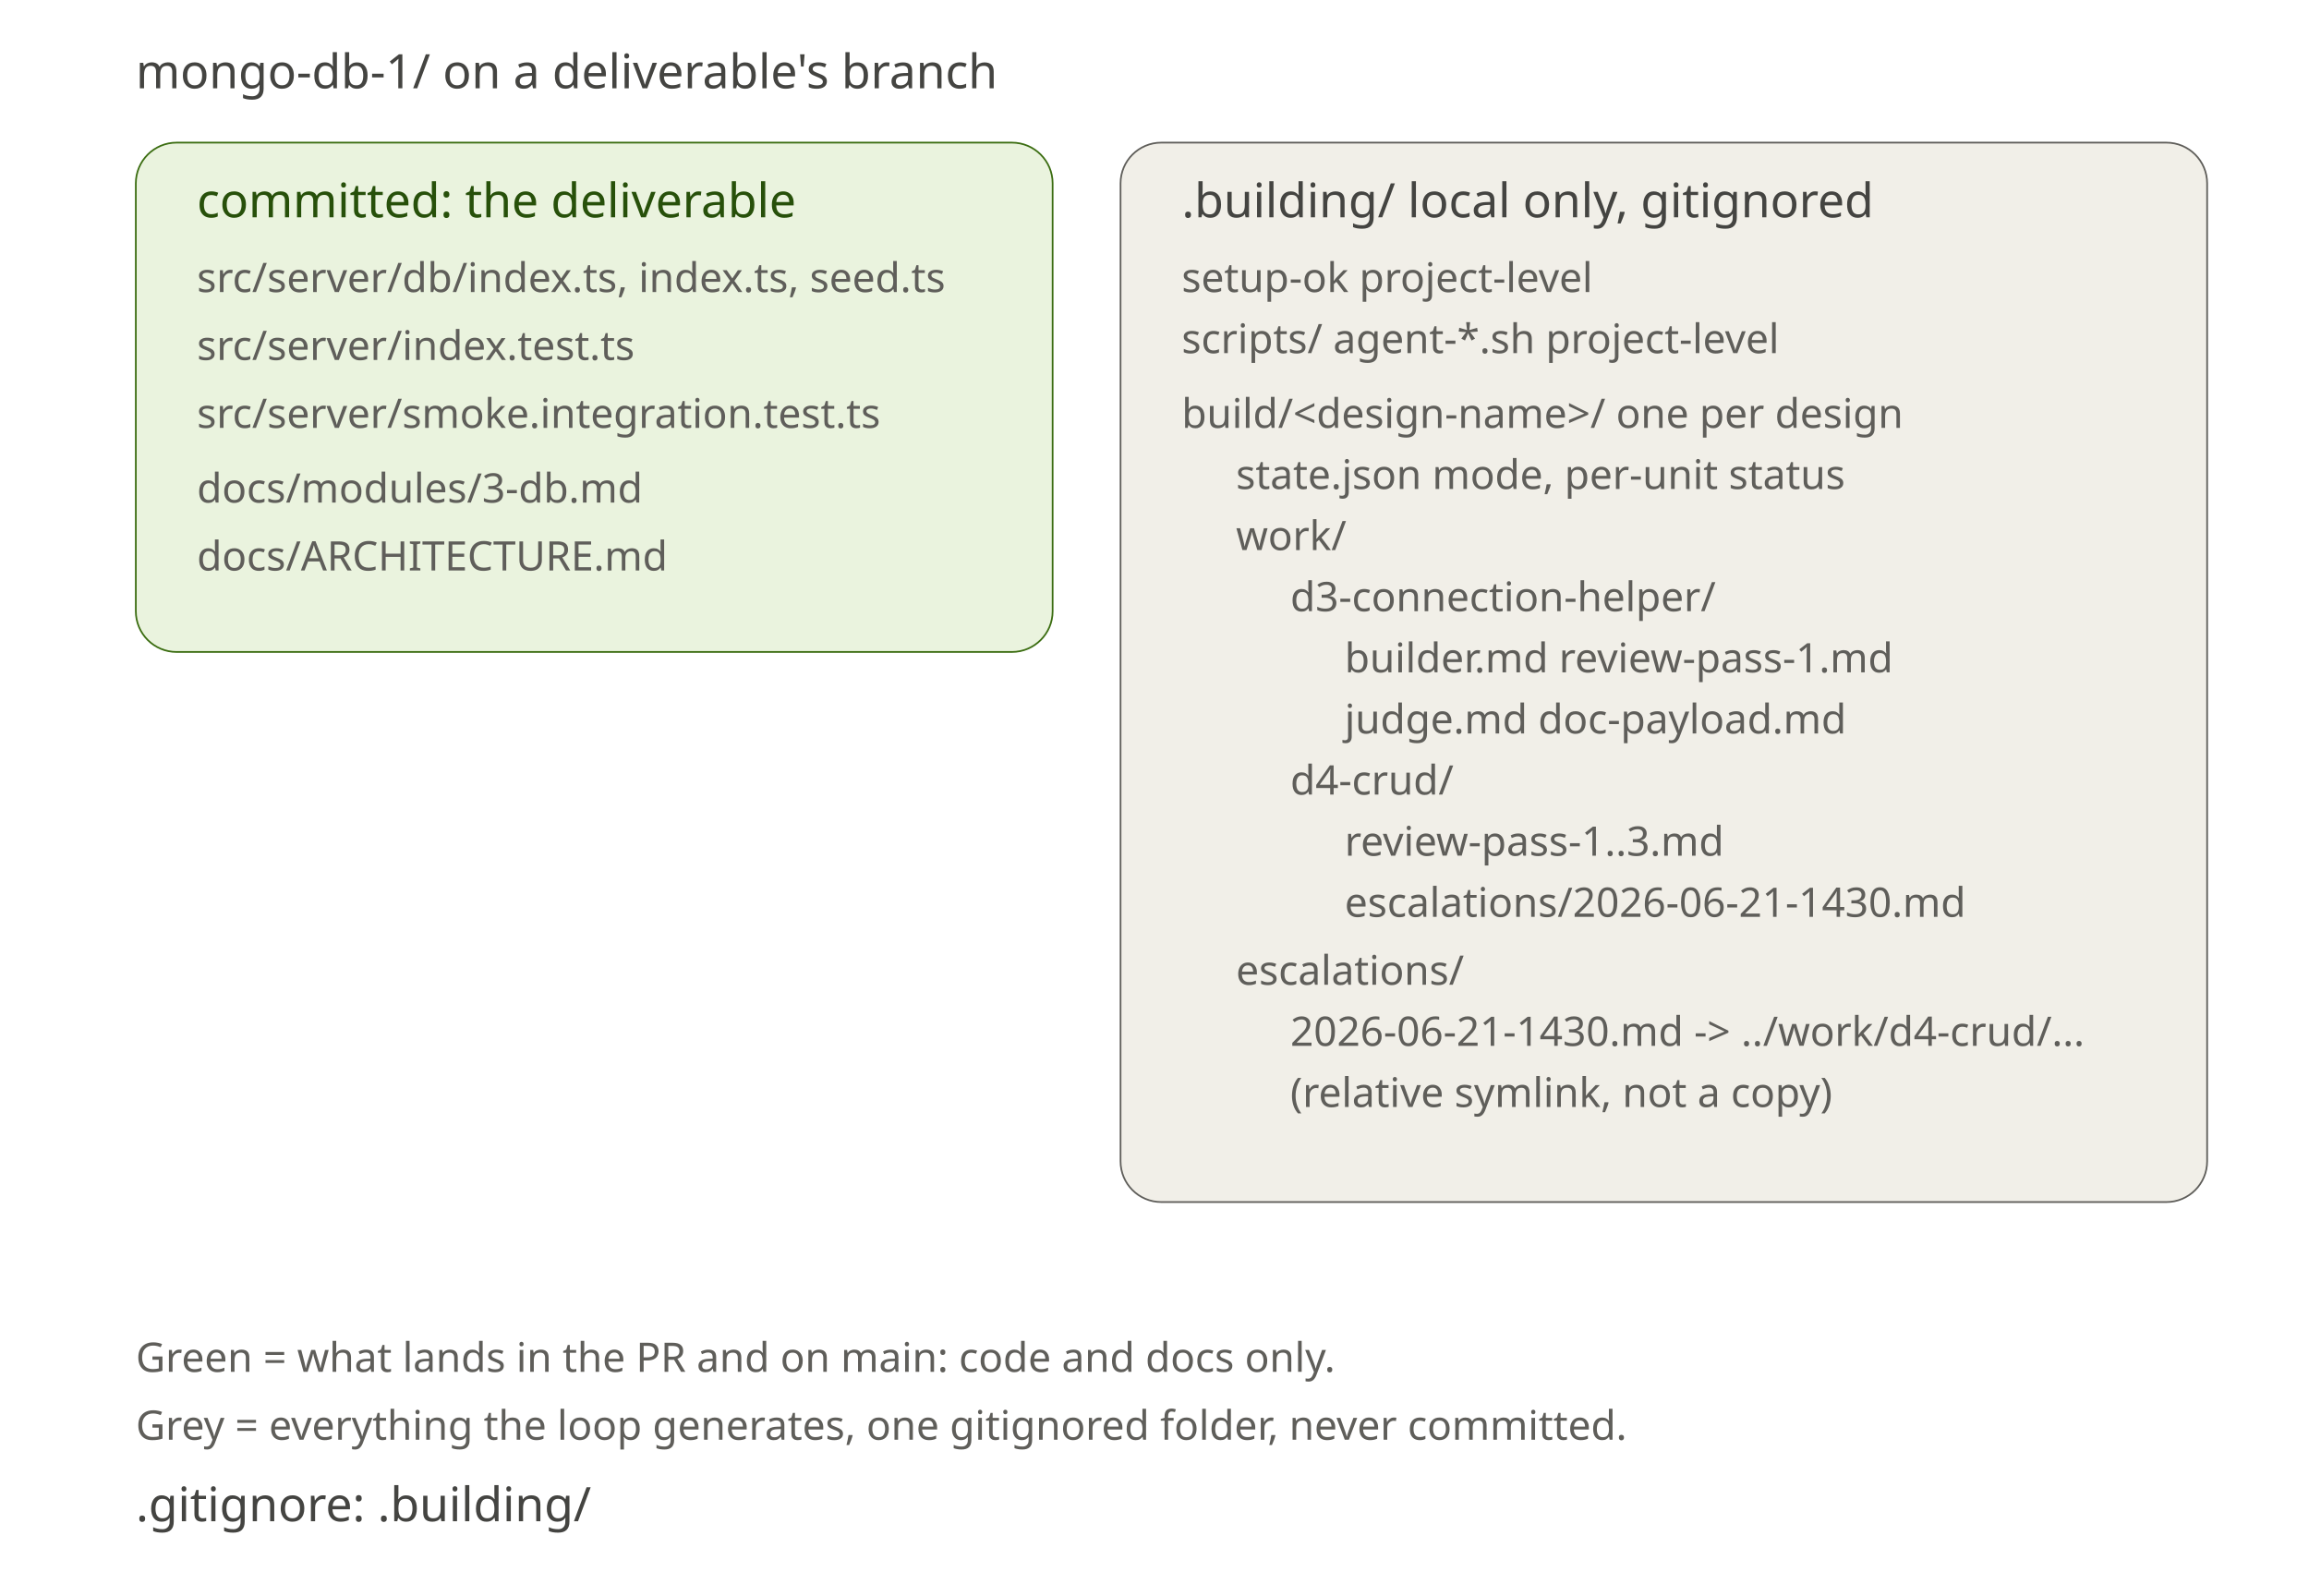
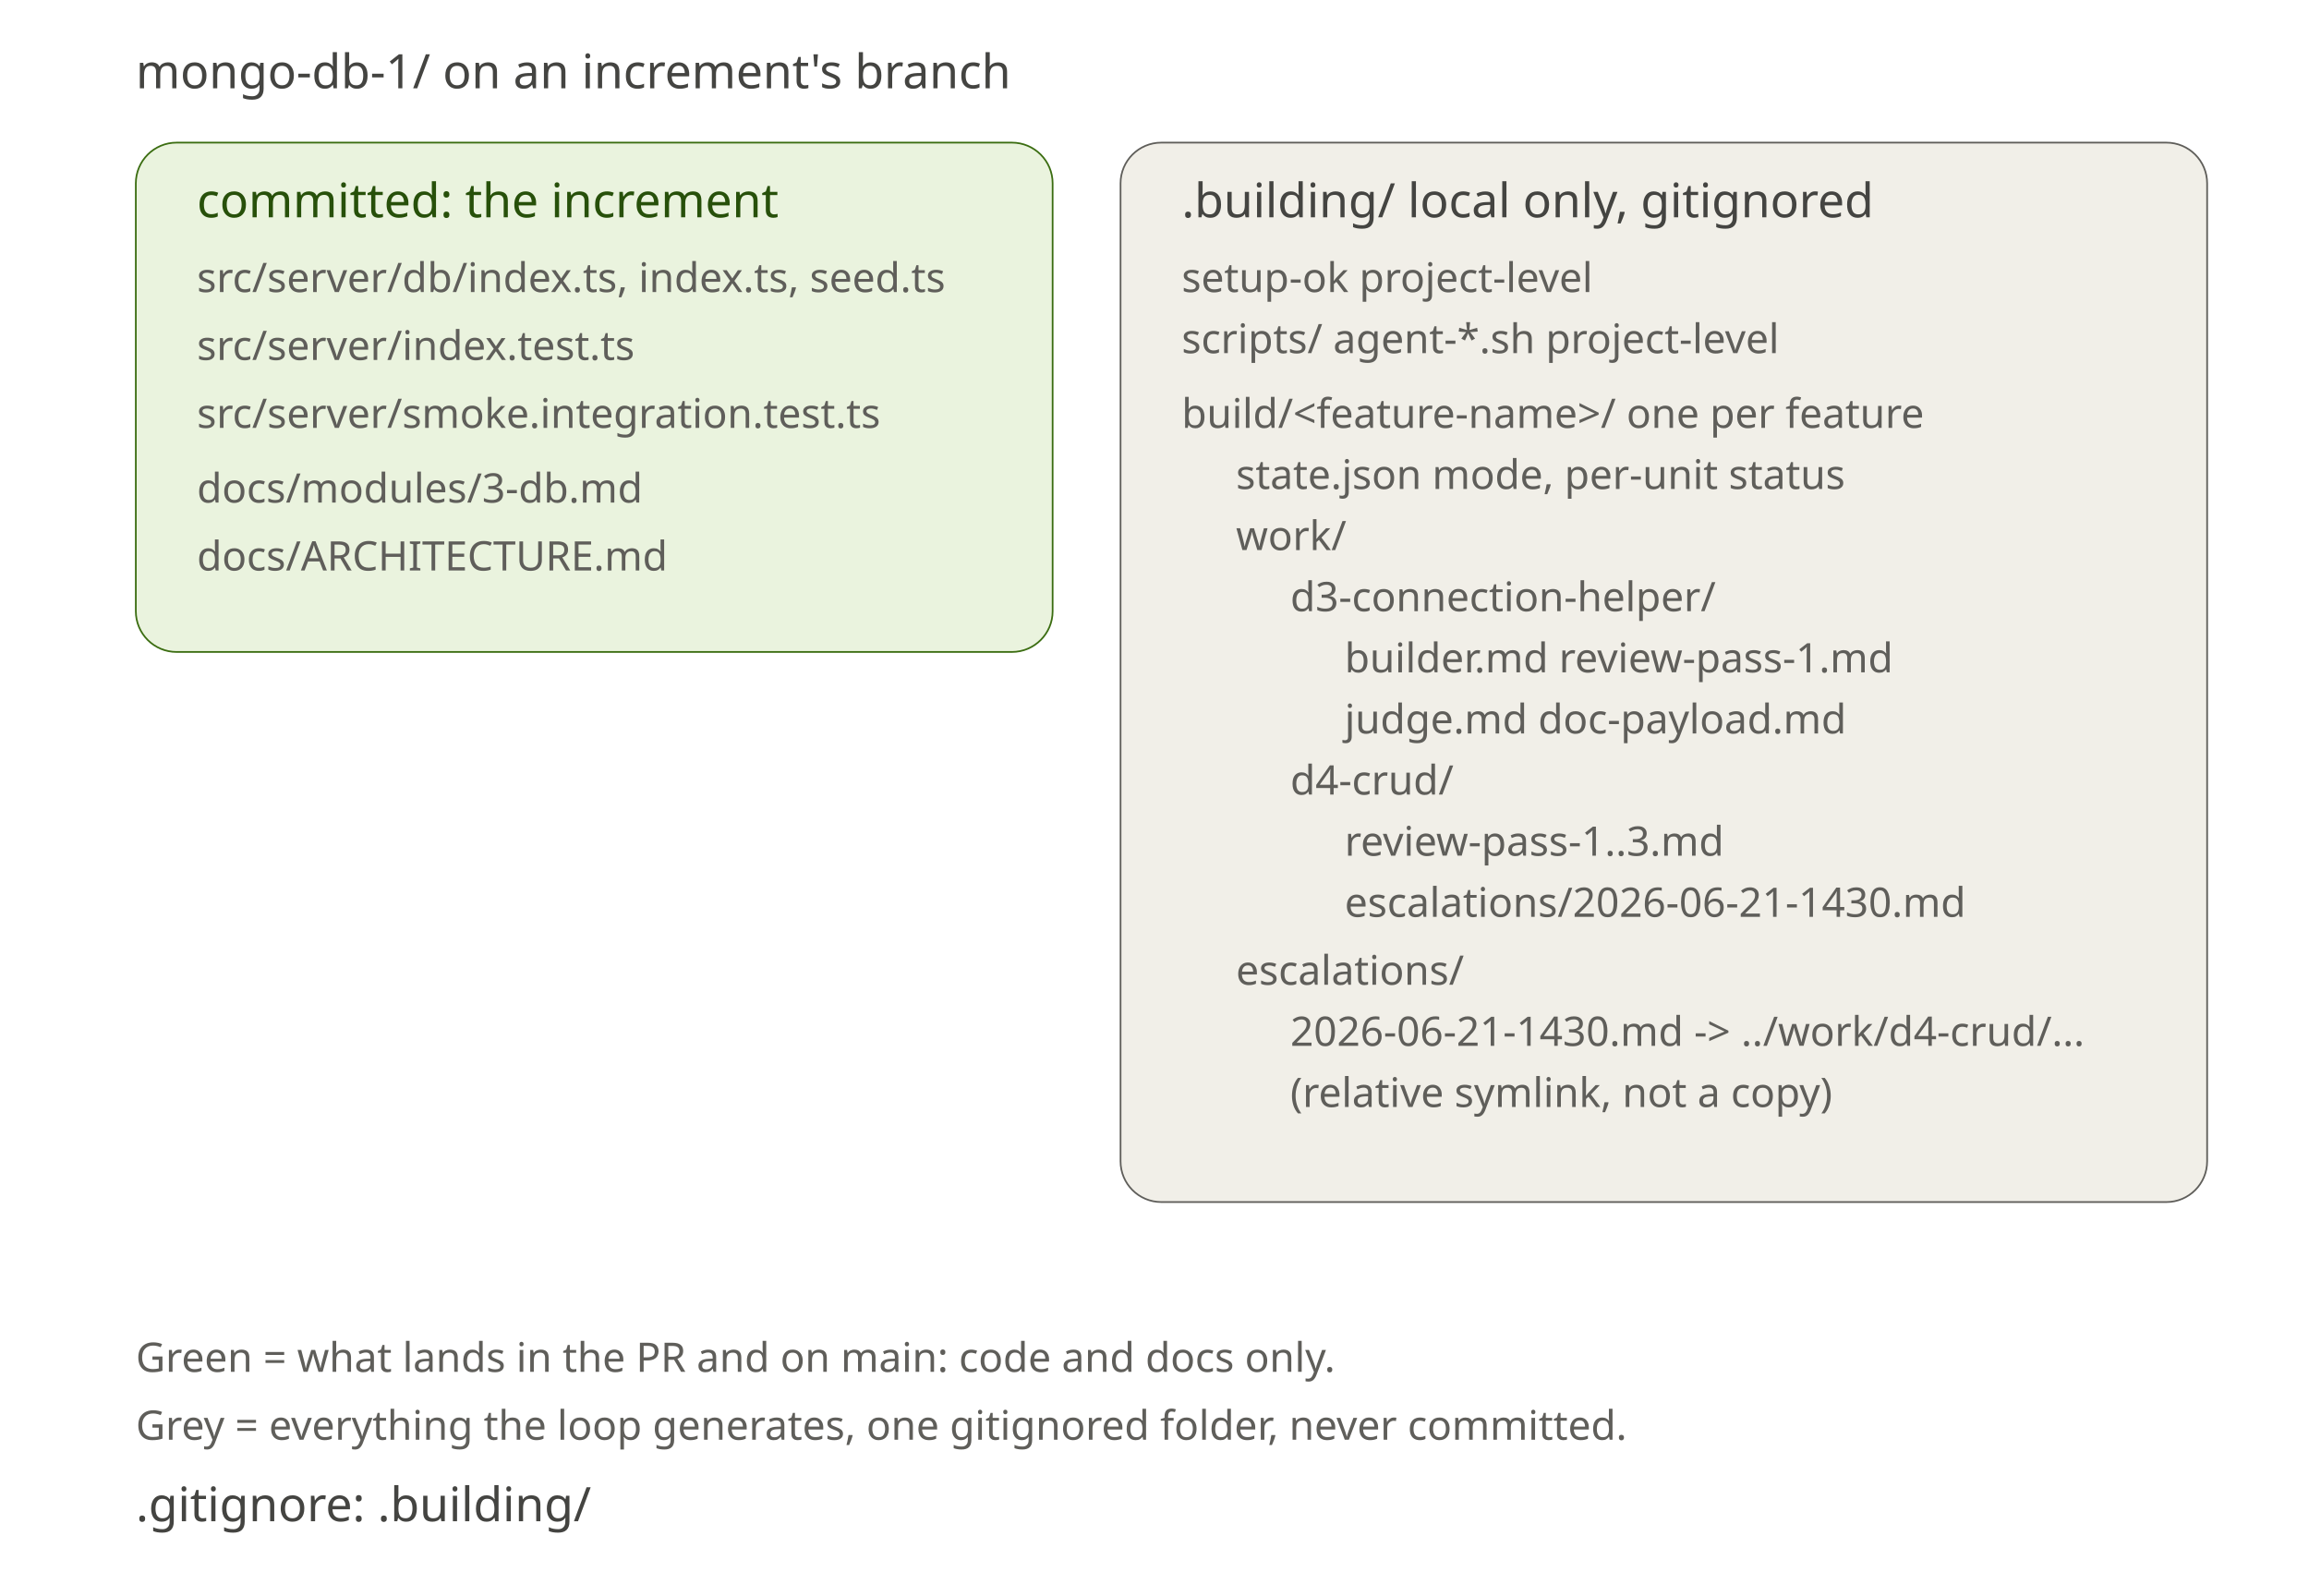
<svg xmlns="http://www.w3.org/2000/svg" width="680" viewBox="0 0 680 470" role="img" font-family="sans-serif">
-   <text x="40" y="26" fill="#444441" font-size="14" font-weight="500">mongo-db-1/  on a deliverable's branch</text>
+   <text x="40" y="26" fill="#444441" font-size="14" font-weight="500">mongo-db-1/  on an increment's branch</text>
  <rect x="40" y="42" width="270" height="150" rx="12" fill="#EAF3DE" stroke="#3B6D11" stroke-width="0.5" />
-   <text x="58" y="64" fill="#27500A" font-size="14" font-weight="500">committed: the deliverable</text>
+   <text x="58" y="64" fill="#27500A" font-size="14" font-weight="500">committed: the increment</text>
  <text x="58" y="86" fill="#5F5E5A" font-size="12">src/server/db/index.ts, index.ts, seed.ts</text>
  <text x="58" y="106" fill="#5F5E5A" font-size="12">src/server/index.test.ts</text>
  <text x="58" y="126" fill="#5F5E5A" font-size="12">src/server/smoke.integration.test.ts</text>
  <text x="58" y="148" fill="#5F5E5A" font-size="12">docs/modules/3-db.md</text>
  <text x="58" y="168" fill="#5F5E5A" font-size="12">docs/ARCHITECTURE.md</text>
  <rect x="330" y="42" width="320" height="312" rx="12" fill="#F1EFE8" stroke="#5F5E5A" stroke-width="0.5" />
  <text x="348" y="64" fill="#444441" font-size="14" font-weight="500">.building/  local only, gitignored</text>
  <text x="348" y="86" fill="#5F5E5A" font-size="12">setup-ok                  project-level</text>
  <text x="348" y="104" fill="#5F5E5A" font-size="12">scripts/  agent-*.sh      project-level</text>
-   <text x="348" y="126" fill="#5F5E5A" font-size="12">build/&lt;design-name&gt;/      one per design</text>
+   <text x="348" y="126" fill="#5F5E5A" font-size="12">build/&lt;feature-name&gt;/      one per feature</text>
  <text x="364" y="144" fill="#5F5E5A" font-size="12">state.json    mode, per-unit status</text>
  <text x="364" y="162" fill="#5F5E5A" font-size="12">work/</text>
  <text x="380" y="180" fill="#5F5E5A" font-size="12">d3-connection-helper/</text>
  <text x="396" y="198" fill="#5F5E5A" font-size="12">builder.md  review-pass-1.md</text>
  <text x="396" y="216" fill="#5F5E5A" font-size="12">judge.md  doc-payload.md</text>
  <text x="380" y="234" fill="#5F5E5A" font-size="12">d4-crud/</text>
  <text x="396" y="252" fill="#5F5E5A" font-size="12">review-pass-1..3.md</text>
  <text x="396" y="270" fill="#5F5E5A" font-size="12">escalations/2026-06-21-1430.md</text>
  <text x="364" y="290" fill="#5F5E5A" font-size="12">escalations/</text>
  <text x="380" y="308" fill="#5F5E5A" font-size="12">2026-06-21-1430.md  -&gt;  ../work/d4-crud/...</text>
  <text x="380" y="326" fill="#5F5E5A" font-size="12">(relative symlink, not a copy)</text>
  <text x="40" y="404" fill="#5F5E5A" font-size="12">Green = what lands in the PR and on main: code and docs only.</text>
  <text x="40" y="424" fill="#5F5E5A" font-size="12">Grey = everything the loop generates, one gitignored folder, never committed.</text>
  <text x="40" y="448" fill="#444441" font-size="14" font-weight="500">.gitignore:  .building/</text>
</svg>
